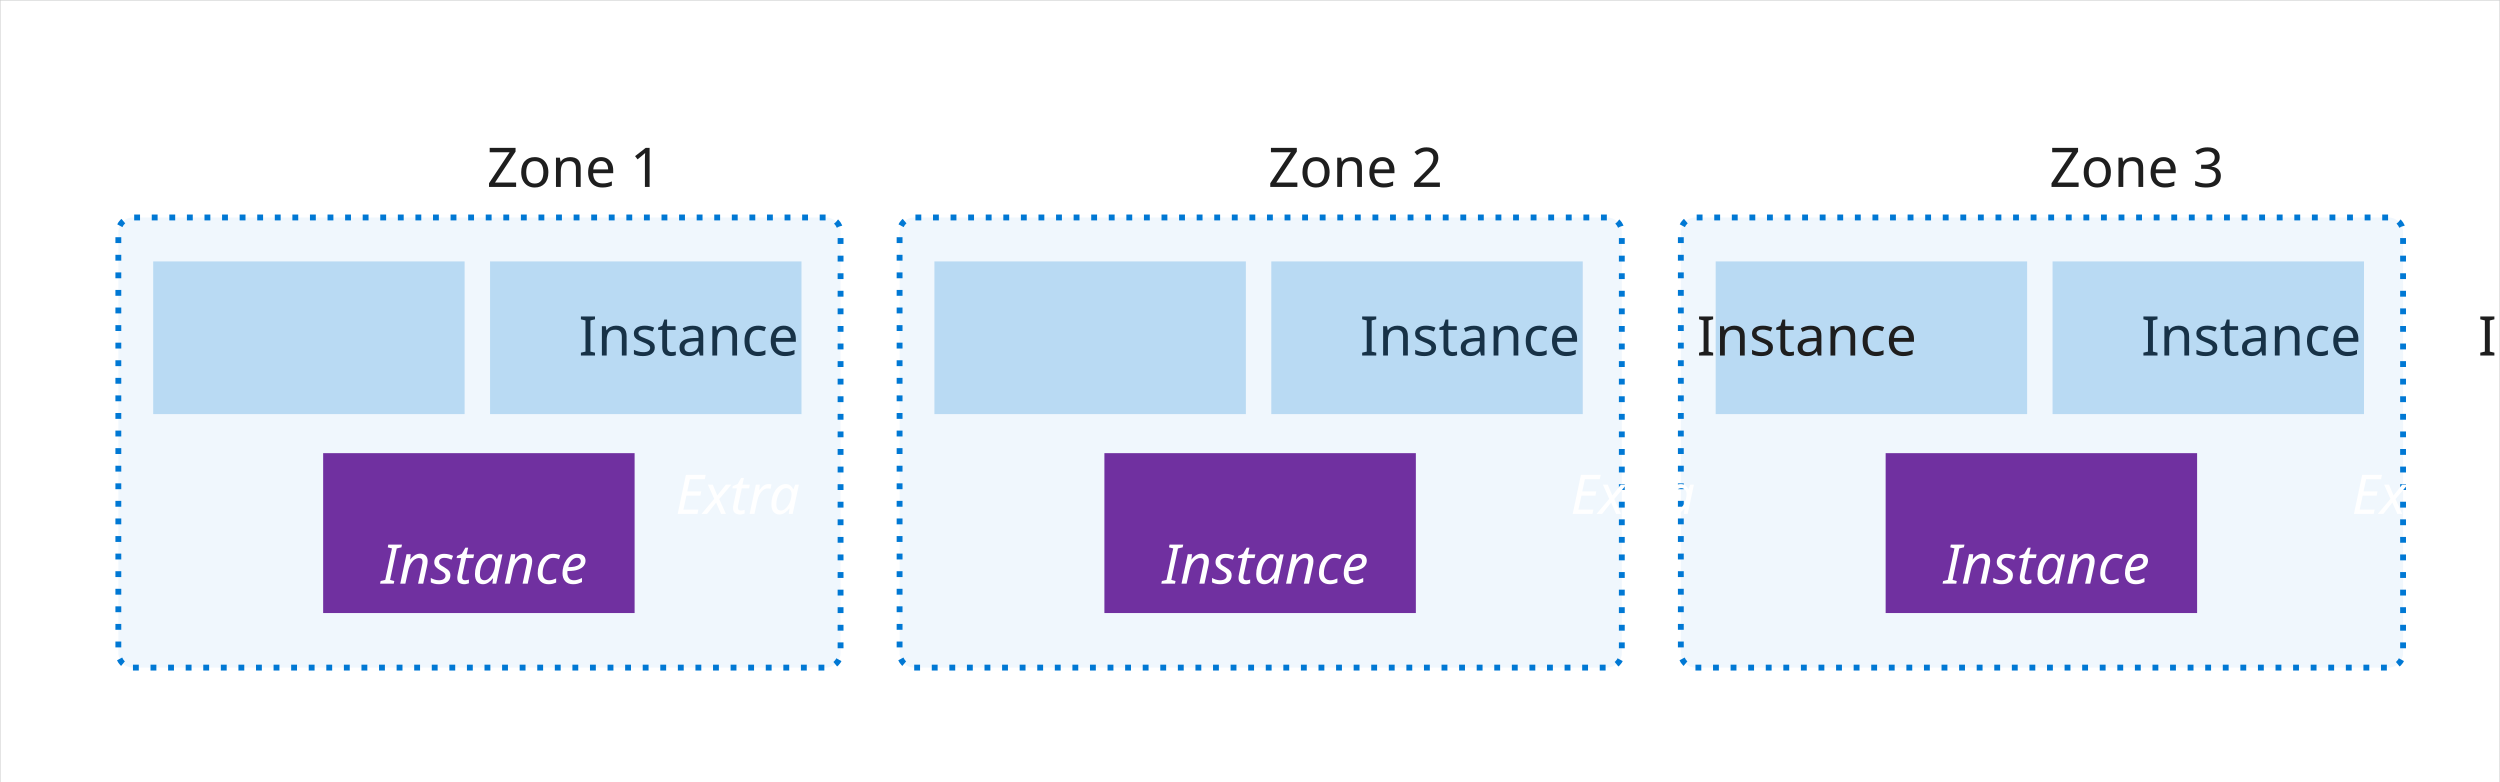
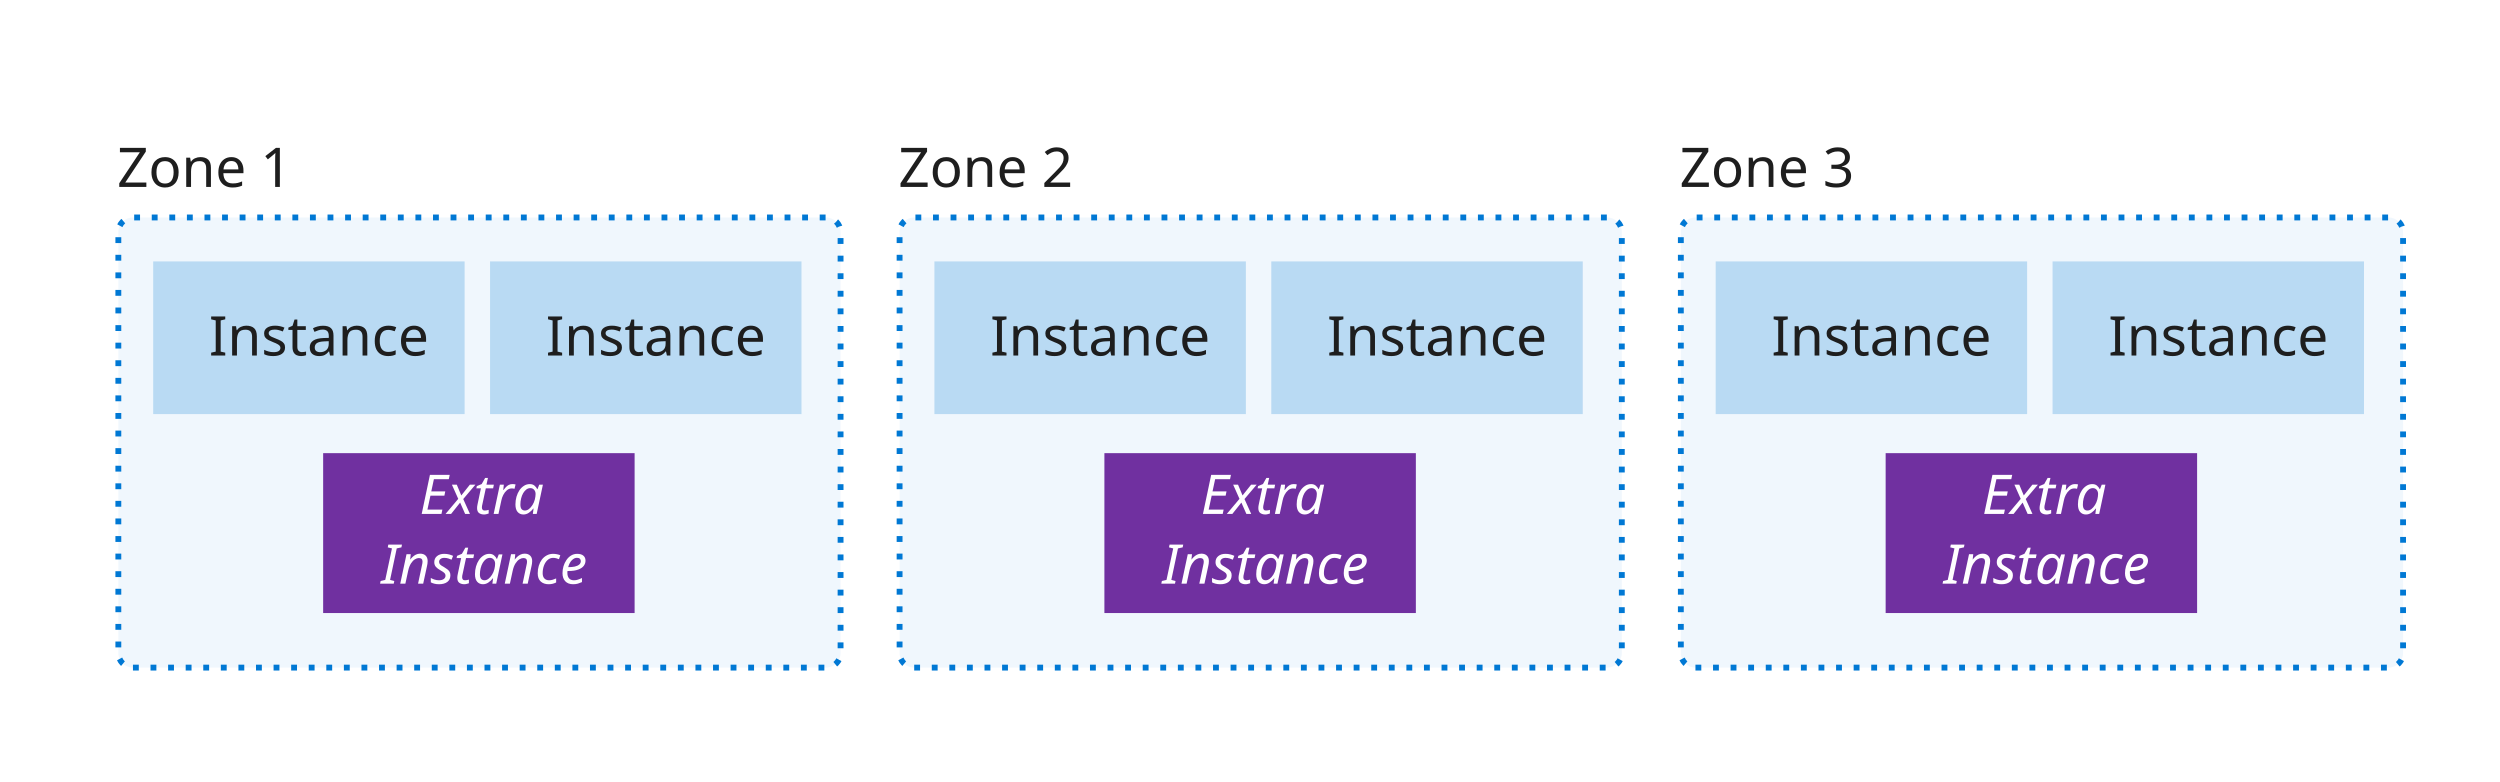
- <svg xmlns="http://www.w3.org/2000/svg" xmlns:ns1="http://schemas.microsoft.com/visio/2003/SVGExtensions/" width="8.889in" height="2.778in" viewBox="0 0 640 200" xml:space="preserve" color-interpolation-filters="sRGB" class="st9">
-   <ns1:documentProperties ns1:langID="2052" ns1:metric="true" ns1:viewMarkup="false">
-     <ns1:userDefs>
-       <ns1:ud ns1:nameU="msvSubprocessMaster" ns1:prompt="" ns1:val="VT4(Rectangle)" />
-       <ns1:ud ns1:nameU="msvNoAutoConnect" ns1:val="VT0(1):26" />
-     </ns1:userDefs>
-   </ns1:documentProperties>
+ <svg xmlns="http://www.w3.org/2000/svg" width="8.889in" height="2.778in" viewBox="0 0 640 200" xml:space="preserve" color-interpolation-filters="sRGB" class="st9">
  <style type="text/css">
	
- 		.st1 {fill:#ffffff;stroke:#c7c8c8;stroke-width:0.25}
+ 		.st1 {fill:#ffffff;stroke:none;stroke-width:0.25}
		.st2 {fill:none;stroke:none;stroke-linecap:butt;stroke-width:0.75}
		.st3 {fill:#1e1e1e;font-family:Segoe UI;font-size:1.167em}
		.st4 {fill:#f0f7fd;stroke:#0078d4;stroke-dasharray:1.5,3;stroke-linecap:butt;stroke-width:1.5}
		.st5 {fill:#0078d4;fill-opacity:0.23;stroke:none;stroke-linecap:butt;stroke-width:0.561}
		.st6 {fill:#7030a0;stroke:none;stroke-linecap:butt;stroke-width:0.561}
		.st7 {fill:#ffffff;font-family:Segoe UI;font-size:1.167em;font-style:italic}
		.st8 {font-size:1em}
		.st9 {fill:none;fill-rule:evenodd;font-size:12px;overflow:visible;stroke-linecap:square;stroke-miterlimit:3}
	
	</style>
-   <g ns1:mID="0" ns1:index="1" ns1:groupContext="foregroundPage">
-     <ns1:userDefs>
-       <ns1:ud ns1:nameU="msvThemeOrder" ns1:val="VT0(0):26" />
-     </ns1:userDefs>
-     <ns1:pageProperties ns1:drawingScale="0.0138889" ns1:pageScale="0.0138889" ns1:drawingUnits="29" ns1:shadowOffsetX="8.50394" ns1:shadowOffsetY="-8.50394" />
-     <g id="shape75-1" ns1:mID="75" ns1:groupContext="shape" transform="translate(0,4.2126)">
+   <g>
+     <g id="shape75-1" transform="translate(0,4.2126)">
      <rect x="0" y="-4.213" width="640" height="204.213" class="st1" />
    </g>
-     <g id="group122-3" transform="translate(30,-29.0949)" ns1:mID="122" ns1:groupContext="group">
-       <g id="group88-4" ns1:mID="88" ns1:groupContext="group">
-         <g id="shape28-5" ns1:mID="28" ns1:groupContext="shape" transform="translate(0,-118.589)">
-           <ns1:textBlock ns1:margins="rect(0,0,0,0)" ns1:tabSpace="42.5197" />
-           <ns1:textRect cx="36.076" cy="191.342" width="72.16" height="17.316" />
+     <g id="group122-3" transform="translate(30,-29.0949)">
+       <g id="group88-4">
+         <g id="shape28-5" transform="translate(0,-118.589)">
          <rect x="0" y="182.684" width="72.151" height="17.316" class="st2" />
-           <text x="0" y="195.54" class="st3" ns1:langID="2052">
-             <ns1:paragraph />
-             <ns1:tabList />Zone 1</text>
+           <text x="0" y="195.54" class="st3">Zone 1</text>
        </g>
-         <g id="shape30-8" ns1:mID="30" ns1:groupContext="shape" transform="translate(0.294785,0)">
-           <ns1:userDefs>
-             <ns1:ud ns1:nameU="CTypeTopLeftSnip" ns1:prompt="" ns1:val="VT0(0):5" />
-             <ns1:ud ns1:nameU="CTypeTopRightSnip" ns1:prompt="" ns1:val="VT0(0):5" />
-             <ns1:ud ns1:nameU="CTypeBotLeftSnip" ns1:prompt="" ns1:val="VT0(0):5" />
-             <ns1:ud ns1:nameU="CTypeBotRightSnip" ns1:prompt="" ns1:val="VT0(0):5" />
-             <ns1:ud ns1:nameU="CornerLockHoriz" ns1:prompt="" ns1:val="VT0(1):5" />
-             <ns1:ud ns1:nameU="CornerLockVert" ns1:prompt="" ns1:val="VT0(1):5" />
-             <ns1:ud ns1:nameU="CornerLockDiag" ns1:prompt="" ns1:val="VT0(0):5" />
-             <ns1:ud ns1:nameU="TopLeftOffset" ns1:prompt="" ns1:val="VT0(0.15748031496063):24" />
-             <ns1:ud ns1:nameU="TopRightOffset" ns1:prompt="" ns1:val="VT0(0.15748031496063):24" />
-             <ns1:ud ns1:nameU="BotLeftOffset" ns1:prompt="" ns1:val="VT0(0.15748031496063):24" />
-             <ns1:ud ns1:nameU="BotRightOffset" ns1:prompt="" ns1:val="VT0(0.15748031496063):24" />
-             <ns1:ud ns1:nameU="visVersion" ns1:prompt="" ns1:val="VT0(15):26" />
-             <ns1:ud ns1:nameU="TopLeftOffset" ns1:prompt="" ns1:val="VT0(0.051938441042187):1" />
-             <ns1:ud ns1:nameU="TopRightOffset" ns1:prompt="" ns1:val="VT0(0.051938441042187):1" />
-             <ns1:ud ns1:nameU="BotLeftOffset" ns1:prompt="" ns1:val="VT0(0.051938441042187):1" />
-             <ns1:ud ns1:nameU="BotRightOffset" ns1:prompt="" ns1:val="VT0(0.051938441042187):1" />
-           </ns1:userDefs>
+         <g id="shape30-8" transform="translate(0.294785,0)">
          <path d="M3.74 200 L181.15 200 A3.74 3.74 -180 0 0 184.89 196.26 L184.89 88.5 A3.74 3.74 -180 0 0          181.15 84.76 L3.74 84.76 A3.74 3.74 -180 0 0 0 88.5 L0 196.26 A3.74 3.74 -180 0 0 3.74          200 Z" class="st4" />
        </g>
-         <g id="shape41-10" ns1:mID="41" ns1:groupContext="shape" transform="translate(9.21087,-64.9051)">
-           <ns1:textBlock ns1:margins="rect(0,0,0,0)" ns1:tabSpace="42.5197" />
-           <ns1:textRect cx="39.866" cy="180.457" width="79.74" height="39.086" />
+         <g id="shape41-10" transform="translate(9.21087,-64.9051)">
          <rect x="0" y="160.914" width="79.733" height="39.086" class="st5" />
-           <text x="14.28" y="185.01" class="st3" ns1:langID="2052">
-             <ns1:paragraph ns1:horizAlign="1" />
-             <ns1:tabList />Instance</text>
+           <text x="14.28" y="185.01" class="st3">Instance</text>
        </g>
-         <g id="shape49-13" ns1:mID="49" ns1:groupContext="shape" transform="translate(95.4524,-64.9051)">
-           <ns1:textBlock ns1:margins="rect(0,0,0,0)" ns1:tabSpace="42.5197" />
-           <ns1:textRect cx="39.866" cy="180.457" width="79.74" height="39.086" />
+         <g id="shape49-13" transform="translate(95.4524,-64.9051)">
          <rect x="0" y="160.914" width="79.733" height="39.086" class="st5" />
-           <text x="14.28" y="185.01" class="st3" ns1:langID="2052">
-             <ns1:paragraph ns1:horizAlign="1" />
-             <ns1:tabList />Instance</text>
+           <text x="14.28" y="185.01" class="st3">Instance</text>
        </g>
      </g>
-       <g id="group120-16" transform="translate(400,0)" ns1:mID="120" ns1:groupContext="group">
-         <g id="shape115-17" ns1:mID="115" ns1:groupContext="shape" transform="translate(1.59872E-14,-118.589)">
-           <ns1:textBlock ns1:margins="rect(0,0,0,0)" ns1:tabSpace="42.5197" />
-           <ns1:textRect cx="36.076" cy="191.342" width="72.16" height="17.316" />
+       <g id="group120-16" transform="translate(400,0)">
+         <g id="shape115-17" transform="translate(1.59872E-14,-118.589)">
          <rect x="0" y="182.684" width="72.151" height="17.316" class="st2" />
-           <text x="0" y="195.54" class="st3" ns1:langID="2052">
-             <ns1:paragraph />
-             <ns1:tabList />Zone 3</text>
+           <text x="0" y="195.54" class="st3">Zone 3</text>
        </g>
-         <g id="shape116-20" ns1:mID="116" ns1:groupContext="shape" transform="translate(0.294785,0)">
-           <ns1:userDefs>
-             <ns1:ud ns1:nameU="CTypeTopLeftSnip" ns1:prompt="" ns1:val="VT0(0):5" />
-             <ns1:ud ns1:nameU="CTypeTopRightSnip" ns1:prompt="" ns1:val="VT0(0):5" />
-             <ns1:ud ns1:nameU="CTypeBotLeftSnip" ns1:prompt="" ns1:val="VT0(0):5" />
-             <ns1:ud ns1:nameU="CTypeBotRightSnip" ns1:prompt="" ns1:val="VT0(0):5" />
-             <ns1:ud ns1:nameU="CornerLockHoriz" ns1:prompt="" ns1:val="VT0(1):5" />
-             <ns1:ud ns1:nameU="CornerLockVert" ns1:prompt="" ns1:val="VT0(1):5" />
-             <ns1:ud ns1:nameU="CornerLockDiag" ns1:prompt="" ns1:val="VT0(0):5" />
-             <ns1:ud ns1:nameU="TopLeftOffset" ns1:prompt="" ns1:val="VT0(0.15748031496063):24" />
-             <ns1:ud ns1:nameU="TopRightOffset" ns1:prompt="" ns1:val="VT0(0.15748031496063):24" />
-             <ns1:ud ns1:nameU="BotLeftOffset" ns1:prompt="" ns1:val="VT0(0.15748031496063):24" />
-             <ns1:ud ns1:nameU="BotRightOffset" ns1:prompt="" ns1:val="VT0(0.15748031496063):24" />
-             <ns1:ud ns1:nameU="visVersion" ns1:prompt="" ns1:val="VT0(15):26" />
-             <ns1:ud ns1:nameU="TopLeftOffset" ns1:prompt="" ns1:val="VT0(0.051938441042187):1" />
-             <ns1:ud ns1:nameU="TopRightOffset" ns1:prompt="" ns1:val="VT0(0.051938441042187):1" />
-             <ns1:ud ns1:nameU="BotLeftOffset" ns1:prompt="" ns1:val="VT0(0.051938441042187):1" />
-             <ns1:ud ns1:nameU="BotRightOffset" ns1:prompt="" ns1:val="VT0(0.051938441042187):1" />
-           </ns1:userDefs>
+         <g id="shape116-20" transform="translate(0.294785,0)">
          <path d="M3.74 200 L181.15 200 A3.74 3.74 -180 0 0 184.89 196.26 L184.89 88.5 A3.74 3.74 -180 0 0          181.15 84.76 L3.74 84.76 A3.74 3.74 -180 0 0 0 88.5 L0 196.26 A3.74 3.74 -180 0 0 3.74          200 Z" class="st4" />
        </g>
-         <g id="shape117-22" ns1:mID="117" ns1:groupContext="shape" transform="translate(9.21087,-64.9051)">
-           <ns1:textBlock ns1:margins="rect(0,0,0,0)" ns1:tabSpace="42.5197" />
-           <ns1:textRect cx="39.866" cy="180.457" width="79.74" height="39.086" />
+         <g id="shape117-22" transform="translate(9.21087,-64.9051)">
          <rect x="0" y="160.914" width="79.733" height="39.086" class="st5" />
-           <text x="14.28" y="185.01" class="st3" ns1:langID="2052">
-             <ns1:paragraph ns1:horizAlign="1" />
-             <ns1:tabList />Instance</text>
+           <text x="14.28" y="185.01" class="st3">Instance</text>
        </g>
-         <g id="shape118-25" ns1:mID="118" ns1:groupContext="shape" transform="translate(95.4524,-64.9051)">
-           <ns1:textBlock ns1:margins="rect(0,0,0,0)" ns1:tabSpace="42.5197" />
-           <ns1:textRect cx="39.866" cy="180.457" width="79.74" height="39.086" />
+         <g id="shape118-25" transform="translate(95.4524,-64.9051)">
          <rect x="0" y="160.914" width="79.733" height="39.086" class="st5" />
-           <text x="14.28" y="185.01" class="st3" ns1:langID="2052">
-             <ns1:paragraph ns1:horizAlign="1" />
-             <ns1:tabList />Instance</text>
+           <text x="14.28" y="185.01" class="st3">Instance</text>
        </g>
-         <g id="shape119-28" ns1:mID="119" ns1:groupContext="shape" transform="translate(52.7262,-13.9727)">
-           <ns1:textBlock ns1:margins="rect(0,0,0,0)" ns1:tabSpace="42.5197" />
-           <ns1:textRect cx="39.866" cy="179.534" width="79.74" height="40.932" />
+         <g id="shape119-28" transform="translate(52.7262,-13.9727)">
          <rect x="0" y="159.068" width="79.733" height="40.932" class="st6" />
-           <text x="24.65" y="174.63" class="st7" ns1:langID="2052">
-             <ns1:paragraph ns1:horizAlign="1" />
-             <ns1:tabList />Extra <tspan x="14.85" dy="1.275em" class="st8">Instance</tspan>
+           <text x="24.65" y="174.63" class="st7">Extra <tspan x="14.85" dy="1.275em" class="st8">Instance</tspan>
          </text>
        </g>
      </g>
-       <g id="group121-32" transform="translate(200,0)" ns1:mID="121" ns1:groupContext="group">
-         <g id="shape109-33" ns1:mID="109" ns1:groupContext="shape" transform="translate(-4.79616E-14,-118.589)">
-           <ns1:textBlock ns1:margins="rect(0,0,0,0)" ns1:tabSpace="42.5197" />
-           <ns1:textRect cx="36.076" cy="191.342" width="72.16" height="17.316" />
+       <g id="group121-32" transform="translate(200,0)">
+         <g id="shape109-33" transform="translate(-4.79616E-14,-118.589)">
          <rect x="0" y="182.684" width="72.151" height="17.316" class="st2" />
-           <text x="0" y="195.54" class="st3" ns1:langID="2052">
-             <ns1:paragraph />
-             <ns1:tabList />Zone 2</text>
+           <text x="0" y="195.54" class="st3">Zone 2</text>
        </g>
-         <g id="shape110-36" ns1:mID="110" ns1:groupContext="shape" transform="translate(0.294785,0)">
-           <ns1:userDefs>
-             <ns1:ud ns1:nameU="CTypeTopLeftSnip" ns1:prompt="" ns1:val="VT0(0):5" />
-             <ns1:ud ns1:nameU="CTypeTopRightSnip" ns1:prompt="" ns1:val="VT0(0):5" />
-             <ns1:ud ns1:nameU="CTypeBotLeftSnip" ns1:prompt="" ns1:val="VT0(0):5" />
-             <ns1:ud ns1:nameU="CTypeBotRightSnip" ns1:prompt="" ns1:val="VT0(0):5" />
-             <ns1:ud ns1:nameU="CornerLockHoriz" ns1:prompt="" ns1:val="VT0(1):5" />
-             <ns1:ud ns1:nameU="CornerLockVert" ns1:prompt="" ns1:val="VT0(1):5" />
-             <ns1:ud ns1:nameU="CornerLockDiag" ns1:prompt="" ns1:val="VT0(0):5" />
-             <ns1:ud ns1:nameU="TopLeftOffset" ns1:prompt="" ns1:val="VT0(0.15748031496063):24" />
-             <ns1:ud ns1:nameU="TopRightOffset" ns1:prompt="" ns1:val="VT0(0.15748031496063):24" />
-             <ns1:ud ns1:nameU="BotLeftOffset" ns1:prompt="" ns1:val="VT0(0.15748031496063):24" />
-             <ns1:ud ns1:nameU="BotRightOffset" ns1:prompt="" ns1:val="VT0(0.15748031496063):24" />
-             <ns1:ud ns1:nameU="visVersion" ns1:prompt="" ns1:val="VT0(15):26" />
-             <ns1:ud ns1:nameU="TopLeftOffset" ns1:prompt="" ns1:val="VT0(0.051938441042187):1" />
-             <ns1:ud ns1:nameU="TopRightOffset" ns1:prompt="" ns1:val="VT0(0.051938441042187):1" />
-             <ns1:ud ns1:nameU="BotLeftOffset" ns1:prompt="" ns1:val="VT0(0.051938441042187):1" />
-             <ns1:ud ns1:nameU="BotRightOffset" ns1:prompt="" ns1:val="VT0(0.051938441042187):1" />
-           </ns1:userDefs>
+         <g id="shape110-36" transform="translate(0.294785,0)">
          <path d="M3.74 200 L181.15 200 A3.74 3.74 -180 0 0 184.89 196.26 L184.89 88.5 A3.74 3.74 -180 0 0          181.15 84.76 L3.74 84.76 A3.74 3.74 -180 0 0 0 88.5 L0 196.26 A3.74 3.74 -180 0 0 3.74          200 Z" class="st4" />
        </g>
-         <g id="shape111-38" ns1:mID="111" ns1:groupContext="shape" transform="translate(9.21087,-64.9051)">
-           <ns1:textBlock ns1:margins="rect(0,0,0,0)" ns1:tabSpace="42.5197" />
-           <ns1:textRect cx="39.866" cy="180.457" width="79.74" height="39.086" />
+         <g id="shape111-38" transform="translate(9.21087,-64.9051)">
          <rect x="0" y="160.914" width="79.733" height="39.086" class="st5" />
-           <text x="14.28" y="185.01" class="st3" ns1:langID="2052">
-             <ns1:paragraph ns1:horizAlign="1" />
-             <ns1:tabList />Instance</text>
+           <text x="14.28" y="185.01" class="st3">Instance</text>
        </g>
-         <g id="shape112-41" ns1:mID="112" ns1:groupContext="shape" transform="translate(95.4524,-64.9051)">
-           <ns1:textBlock ns1:margins="rect(0,0,0,0)" ns1:tabSpace="42.5197" />
-           <ns1:textRect cx="39.866" cy="180.457" width="79.74" height="39.086" />
+         <g id="shape112-41" transform="translate(95.4524,-64.9051)">
          <rect x="0" y="160.914" width="79.733" height="39.086" class="st5" />
-           <text x="14.28" y="185.01" class="st3" ns1:langID="2052">
-             <ns1:paragraph ns1:horizAlign="1" />
-             <ns1:tabList />Instance</text>
+           <text x="14.28" y="185.01" class="st3">Instance</text>
        </g>
-         <g id="shape113-44" ns1:mID="113" ns1:groupContext="shape" transform="translate(52.7262,-13.9727)">
-           <ns1:textBlock ns1:margins="rect(0,0,0,0)" ns1:tabSpace="42.5197" />
-           <ns1:textRect cx="39.866" cy="179.534" width="79.74" height="40.932" />
+         <g id="shape113-44" transform="translate(52.7262,-13.9727)">
          <rect x="0" y="159.068" width="79.733" height="40.932" class="st6" />
-           <text x="24.65" y="174.63" class="st7" ns1:langID="2052">
-             <ns1:paragraph ns1:horizAlign="1" />
-             <ns1:tabList />Extra <tspan x="14.85" dy="1.275em" class="st8">Instance</tspan>
+           <text x="24.65" y="174.63" class="st7">Extra <tspan x="14.85" dy="1.275em" class="st8">Instance</tspan>
          </text>
        </g>
      </g>
    </g>
-     <g id="shape100-48" ns1:mID="100" ns1:groupContext="shape" transform="translate(82.7262,-43.0676)">
-       <ns1:textBlock ns1:margins="rect(0,0,0,0)" ns1:tabSpace="42.5197" />
-       <ns1:textRect cx="39.866" cy="179.534" width="79.74" height="40.932" />
+     <g id="shape100-48" transform="translate(82.7262,-43.0676)">
      <rect x="0" y="159.068" width="79.733" height="40.932" class="st6" />
-       <text x="24.65" y="174.63" class="st7" ns1:langID="2052">
-         <ns1:paragraph ns1:horizAlign="1" />
-         <ns1:tabList />Extra <tspan x="14.85" dy="1.275em" class="st8">Instance</tspan>
+       <text x="24.65" y="174.63" class="st7">Extra <tspan x="14.85" dy="1.275em" class="st8">Instance</tspan>
      </text>
    </g>
  </g>
</svg>
